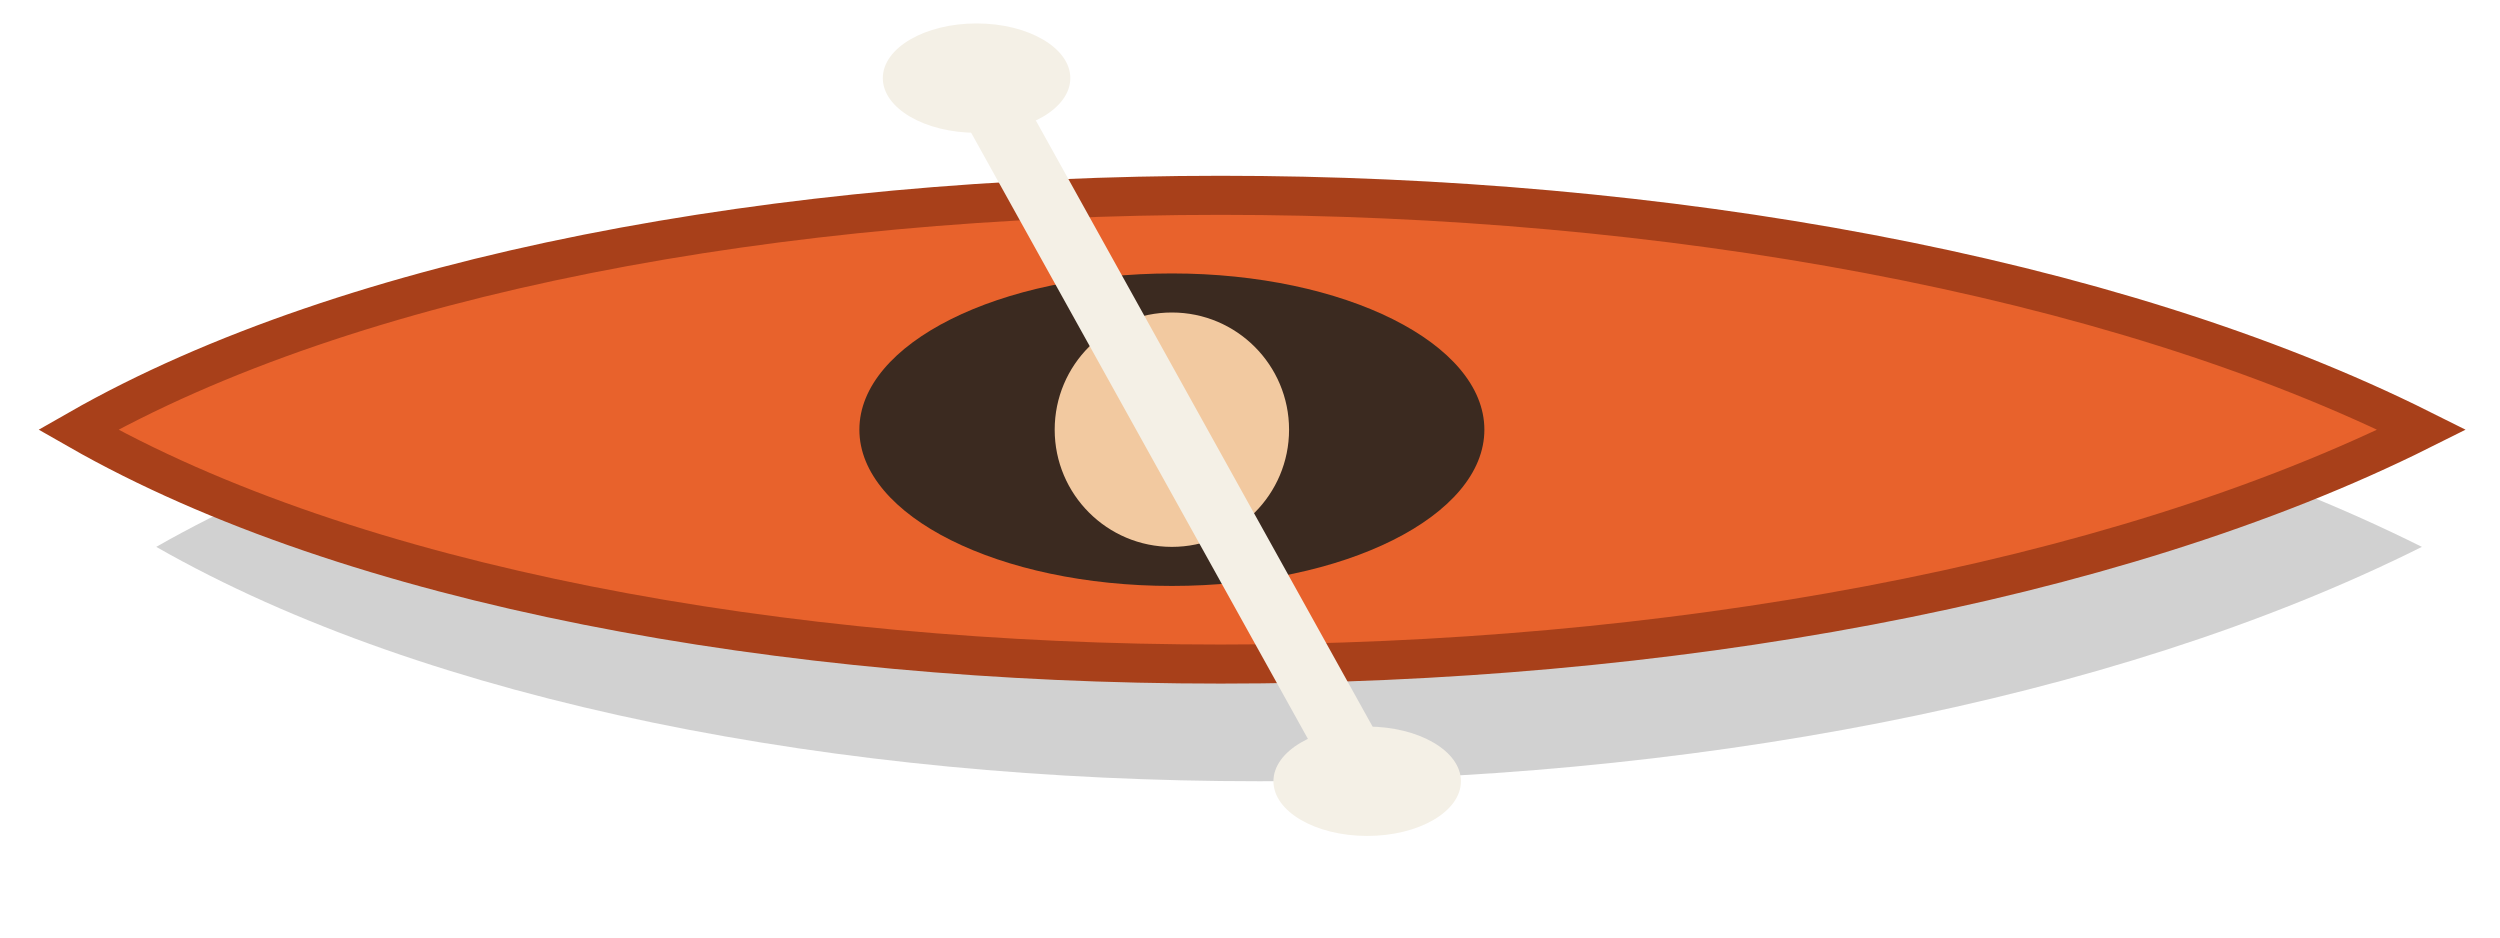
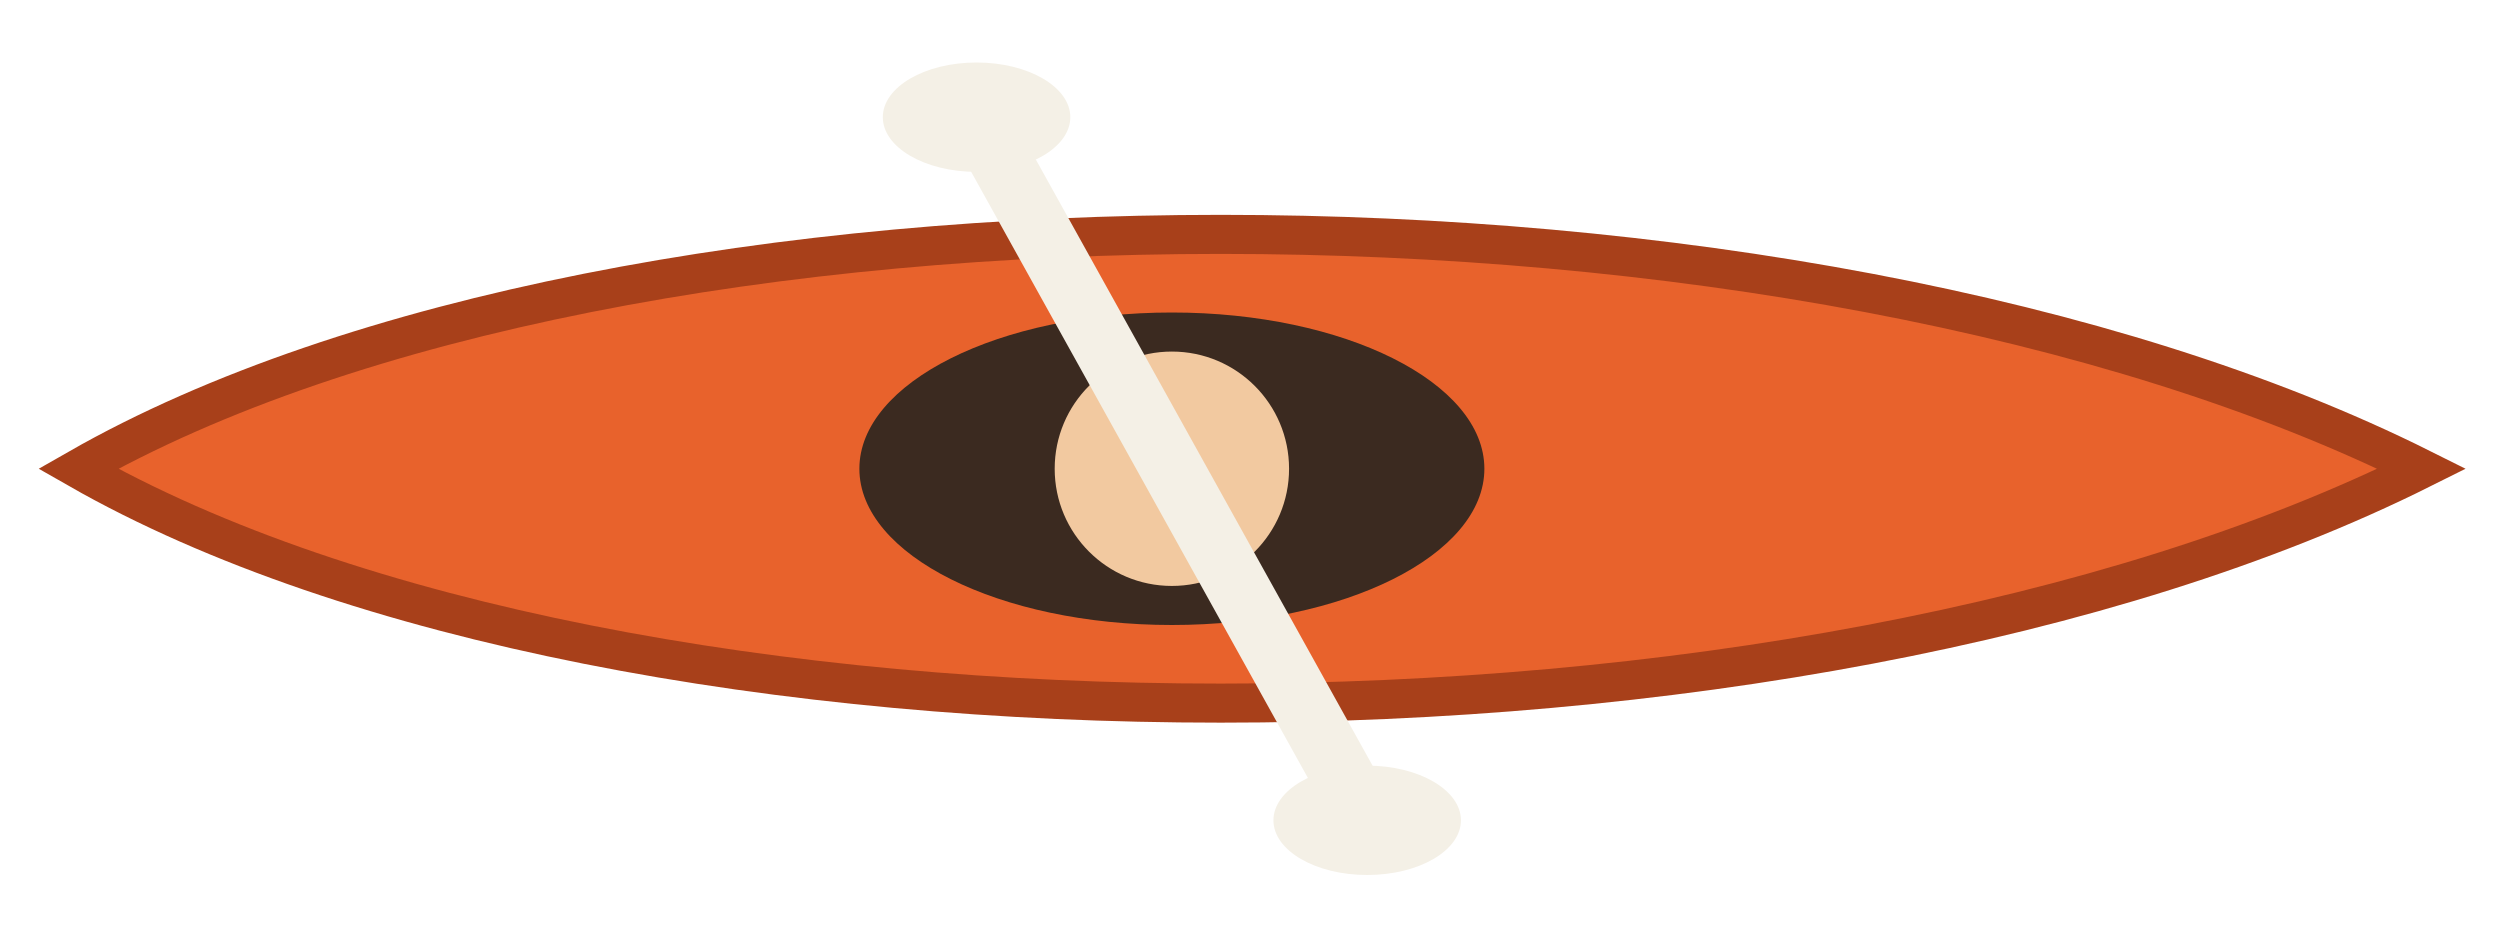
<svg xmlns="http://www.w3.org/2000/svg" width="64" height="24" viewBox="0 0 64 24">
-   <path d="M4 14 C18 6 46 6 62 14 C46 22 18 22 4 14 Z" fill="#000000" fill-opacity="0.18" />
-   <path d="M2 11 C16 3 46 3 62 11 C46 19 16 19 2 11 Z" fill="#e8622c" stroke="#a8401a" stroke-width="1" />
-   <ellipse cx="30" cy="11" rx="8" ry="4" fill="#3b2a20" />
-   <circle cx="30" cy="11" r="3" fill="#f2c9a0" />
-   <path d="M25 2 L35 20" stroke="#f4f0e6" stroke-width="1.6" stroke-linecap="round" />
-   <ellipse cx="25" cy="2" rx="2.4" ry="1.4" fill="#f4f0e6" />
-   <ellipse cx="35" cy="20" rx="2.4" ry="1.4" fill="#f4f0e6" />
+   <path d="M2 12 C16 4 46 4 62 12 C46 20 16 20 2 12 Z" fill="#e8622c" stroke="#a8401a" stroke-width="1" />
+   <ellipse cx="30" cy="12" rx="8" ry="4" fill="#3b2a20" />
+   <circle cx="30" cy="12" r="3" fill="#f2c9a0" />
+   <path d="M25 3 L35 21" stroke="#f4f0e6" stroke-width="1.6" stroke-linecap="round" />
+   <ellipse cx="25" cy="3" rx="2.4" ry="1.4" fill="#f4f0e6" />
+   <ellipse cx="35" cy="21" rx="2.4" ry="1.4" fill="#f4f0e6" />
</svg>
